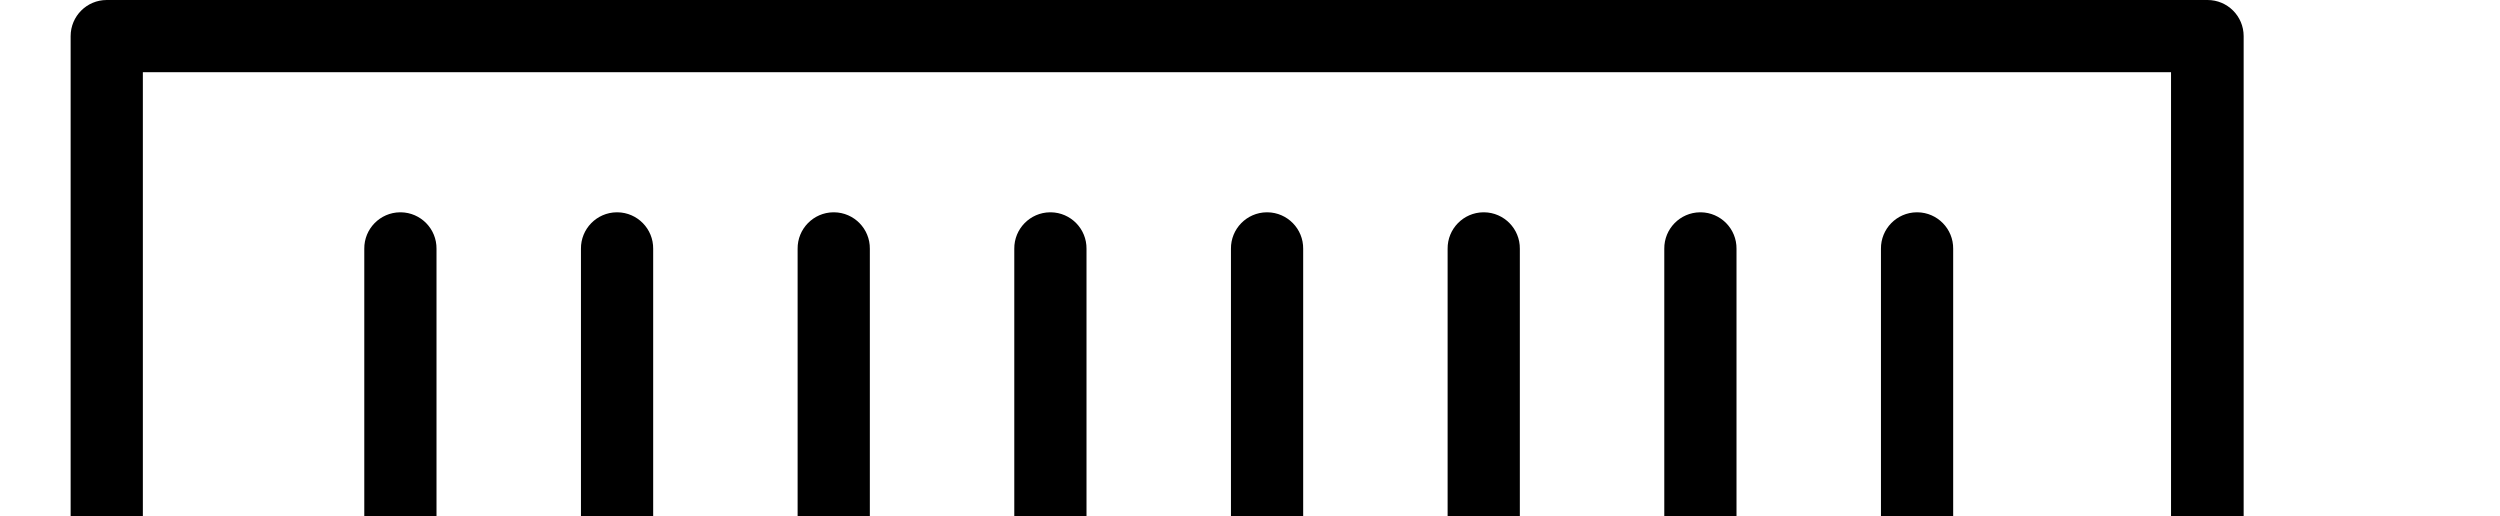
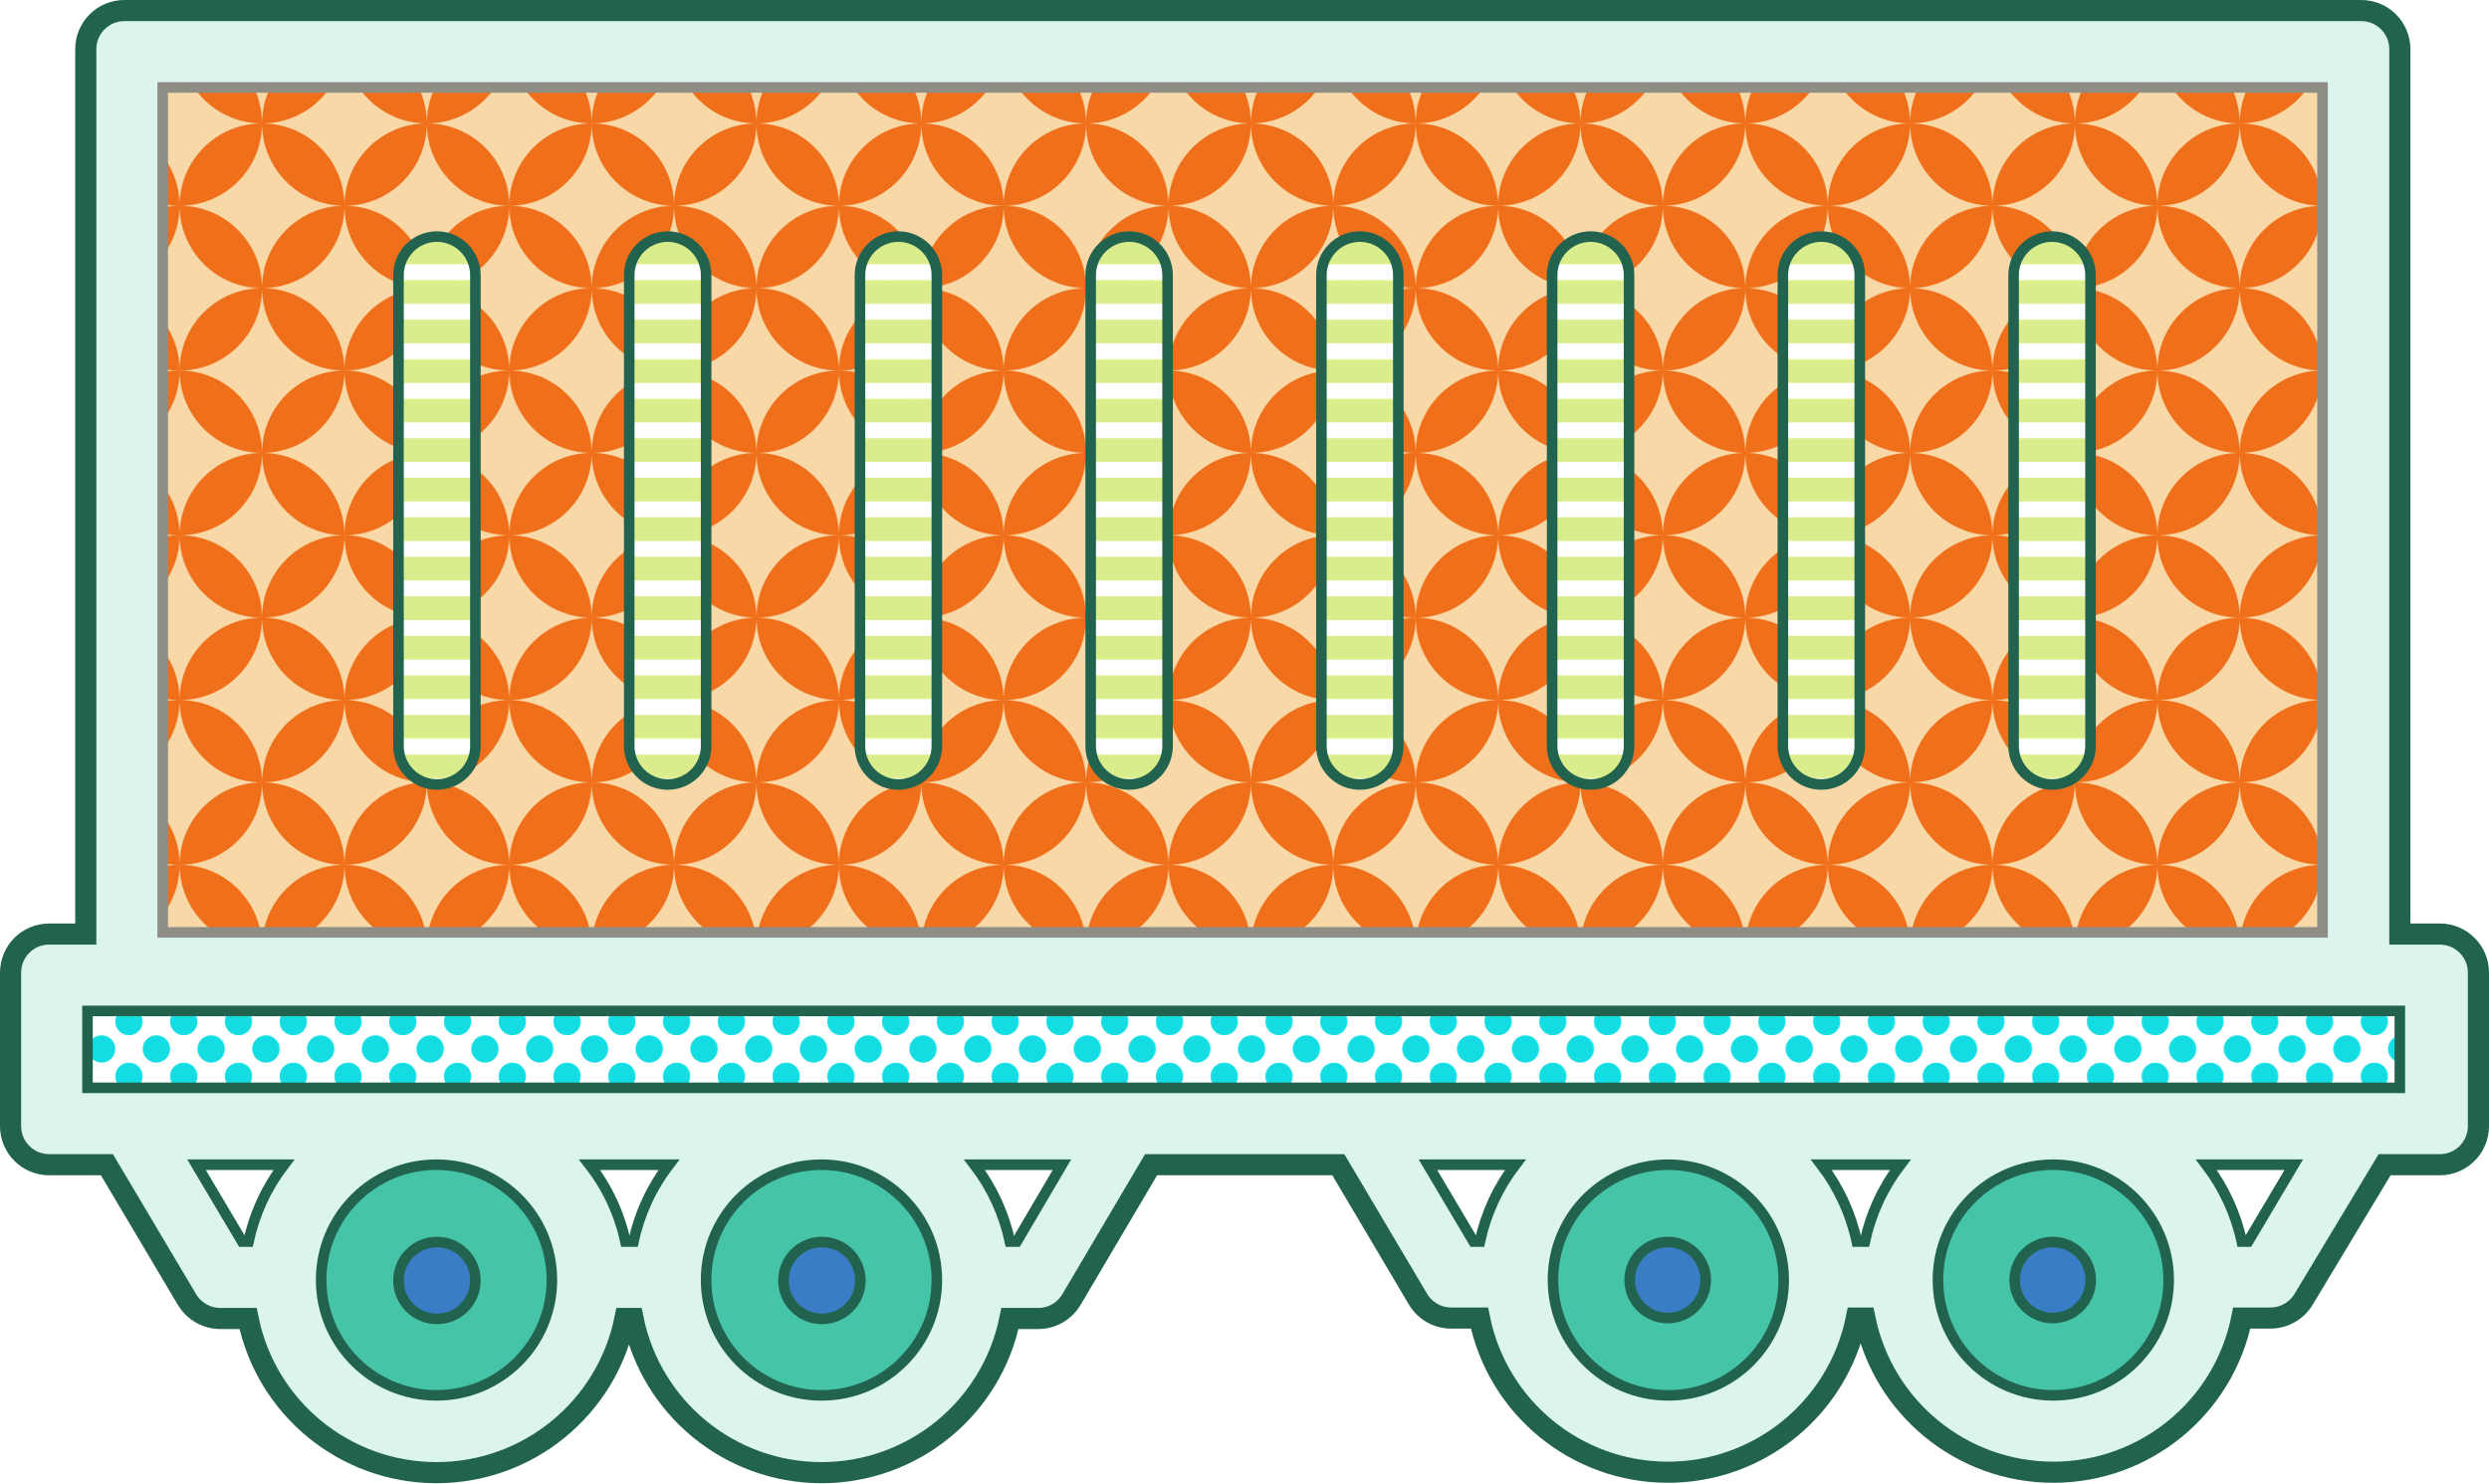
- <svg xmlns="http://www.w3.org/2000/svg" id="Layer_1" data-name="Layer 1" viewBox="0 0 63 13">
-   <path d="M3.51,13.39a0.91,0.91,0,0,0-.91.91V35.25H1.73a0.91,0.91,0,0,0-.91.91V39.8a0.91,0.91,0,0,0,.91.91H3.1L5,43.91a0.91,0.91,0,0,0,.79.44H6.44a4.55,4.55,0,0,0,8.92,0h0.19a4.55,4.55,0,0,0,8.92,0h0.67a0.91,0.91,0,0,0,.78-0.44l1.89-3.2h4.43l1.89,3.19a0.91,0.91,0,0,0,.78.44h0.67a4.55,4.55,0,0,0,8.92,0H44.7a4.55,4.55,0,0,0,8.92,0h0.67a0.91,0.91,0,0,0,.79-0.44L57,40.71h1.31a0.91,0.91,0,0,0,.91-0.91V36.16a0.91,0.91,0,0,0-.91-0.91H57.36V14.3a0.91,0.91,0,0,0-.91-0.91H3.51Zm0.91,1.82H55.53v20H4.42v-20Zm6.48,3.53a0.91,0.91,0,0,0-.9.92V30.8a0.91,0.91,0,0,0,1.82,0s0,0,0,0V19.66a0.91,0.91,0,0,0-.9-0.92h0Zm5.46,0a0.91,0.91,0,0,0-.9.92V30.8a0.91,0.91,0,0,0,1.82,0s0,0,0,0V19.66a0.91,0.91,0,0,0-.9-0.92h0Zm5.46,0a0.91,0.91,0,0,0-.9.92V30.8a0.91,0.91,0,0,0,1.82,0s0,0,0,0V19.66a0.91,0.91,0,0,0-.9-0.92h0Zm5.46,0a0.91,0.91,0,0,0-.9.92V30.8a0.91,0.91,0,0,0,1.82,0s0,0,0,0V19.66a0.91,0.91,0,0,0-.9-0.92h0Zm5.46,0a0.91,0.91,0,0,0-.9.92V30.8a0.91,0.91,0,0,0,1.82,0s0,0,0,0V19.66a0.91,0.91,0,0,0-.9-0.92h0Zm5.46,0a0.91,0.91,0,0,0-.9.92V30.8a0.91,0.91,0,0,0,1.82,0s0,0,0,0V19.66a0.91,0.91,0,0,0-.9-0.92h0Zm5.46,0a0.91,0.91,0,0,0-.9.92V30.8a0.91,0.91,0,0,0,1.82,0s0,0,0,0V19.66a0.91,0.91,0,0,0-.9-0.92h0Zm5.46,0a0.91,0.91,0,0,0-.9.92V30.8a0.91,0.91,0,0,0,1.82,0s0,0,0,0V19.66a0.91,0.91,0,0,0-.9-0.92h0ZM2.64,37.07H57.36v1.82H2.64V37.07Zm2.58,3.64H7.29a4.53,4.53,0,0,0-.84,1.82H6.3Zm5.68,0a2.73,2.73,0,1,1-2.73,2.73A2.72,2.72,0,0,1,10.91,40.71Zm3.62,0H16.4a4.53,4.53,0,0,0-.84,1.82H15.37A4.51,4.51,0,0,0,14.52,40.71Zm5.49,0a2.73,2.73,0,1,1-2.73,2.73A2.72,2.72,0,0,1,20,40.71Zm3.62,0H25.7l-1.07,1.82H24.47A4.51,4.51,0,0,0,23.63,40.71Zm10.73,0h2.07a4.53,4.53,0,0,0-.84,1.82H35.44Zm5.69,0a2.73,2.73,0,1,1-2.73,2.73A2.72,2.72,0,0,1,40.05,40.71Zm3.62,0h1.87a4.53,4.53,0,0,0-.84,1.82H44.51A4.51,4.51,0,0,0,43.67,40.71Zm5.49,0a2.73,2.73,0,1,1-2.73,2.73A2.72,2.72,0,0,1,49.16,40.71Zm3.62,0h2.07l-1.08,1.82H53.62A4.51,4.51,0,0,0,52.78,40.71ZM10.91,42.54a0.91,0.91,0,1,0,.91.91A0.91,0.91,0,0,0,10.91,42.54Zm9.11,0a0.91,0.91,0,1,0,.91.91A0.91,0.91,0,0,0,20,42.54Zm20,0a0.91,0.91,0,1,0,.91.91A0.91,0.91,0,0,0,40.05,42.54Zm9.11,0a0.91,0.91,0,1,0,.91.91A0.91,0.91,0,0,0,49.16,42.54Z" transform="translate(-0.82 -13.39)" />
+ <svg xmlns="http://www.w3.org/2000/svg" data-name="Layer 1" viewBox="0 0 58.9 35.111">
+   <defs>
+     <pattern id="b" data-name="10 dpi 50%" width="28.799" height="28.799" patternTransform="translate(2.405 1.502) scale(0.09)" patternUnits="userSpaceOnUse" viewBox="0 0 28.799 28.799">
+       <path fill="none" d="M0 0h28.799v28.799H0z" />
+       <circle cx="28.799" cy="28.799" r="3.6" fill="#13dde2" />
+       <circle cx="14.398" cy="28.799" r="3.6" fill="#13dde2" />
+       <circle cx="28.799" cy="14.399" r="3.6" fill="#13dde2" />
+       <circle cx="14.398" cy="14.399" r="3.601" fill="#13dde2" />
+       <circle cx="7.198" cy="21.6" r="3.6" fill="#13dde2" />
+       <circle cx="21.6" cy="21.6" r="3.6" fill="#13dde2" />
+       <circle cx="7.198" cy="7.199" r="3.6" fill="#13dde2" />
+       <circle cx="21.6" cy="7.199" r="3.6" fill="#13dde2" />
+       <circle cy="28.799" r="3.6" fill="#13dde2" />
+       <circle cy="14.399" r="3.6" fill="#13dde2" />
+       <circle cx="28.799" r="3.6" fill="#13dde2" />
+       <circle cx="14.398" r="3.6" fill="#13dde2" />
+       <circle r="3.6" fill="#13dde2" />
+     </pattern>
+     <pattern id="c" data-name="New Pattern Swatch 9" width="300" height="300" patternTransform="translate(4.001 2.671) scale(0.013)" patternUnits="userSpaceOnUse" viewBox="0 0 300 300">
+       <path fill="none" d="M0 0h300v300H0z" />
+       <g clip-path="url(#a)">
+         <path fill="#f9d8a7" d="M0 0h300v300H0z" />
+         <path d="M300 150A150 150 0 01150 0 150 150 0 010 150a150 150 0 01150 150 150 150 0 01150-150z" fill="none" />
+         <path d="M0 150a150 150 0 00150 150A150 150 0 000 150zM300 150a150 150 0 00-150 150 150 150 0 00150-150zM150 0A150 150 0 000 150 150 150 0 00150 0zM300 150A150 150 0 00150 0a150 150 0 00150 150z" fill="#ef6f1a" />
+         <path fill="none" d="M0 300h300v300H0z" />
+         <path fill="#f9d8a7" d="M0 300h300v300H0z" />
+         <path d="M300 450a150 150 0 01-150-150A150 150 0 010 450a150 150 0 01150 150 150 150 0 01150-150z" fill="none" />
+         <path d="M0 450a150 150 0 00150 150A150 150 0 000 450zM300 450a150 150 0 00-150 150 150 150 0 00150-150zM150 300A150 150 0 000 450a150 150 0 00150-150zM300 450a150 150 0 00-150-150 150 150 0 00150 150z" fill="#ef6f1a" />
+         <path fill="none" d="M0 600h300v300H0z" />
+         <path fill="#f9d8a7" d="M0 600h300v300H0z" />
+         <path d="M300 750a150 150 0 01-150-150A150 150 0 010 750a150 150 0 01150 150 150 150 0 01150-150z" fill="none" />
+         <path d="M0 750a150 150 0 00150 150A150 150 0 000 750zM300 750a150 150 0 00-150 150 150 150 0 00150-150zM150 600A150 150 0 000 750a150 150 0 00150-150zM300 750a150 150 0 00-150-150 150 150 0 00150 150z" fill="#ef6f1a" />
+         <path fill="none" d="M0 900h300v300H0z" />
+         <path fill="#f9d8a7" d="M0 900h300v300H0z" />
+         <path d="M300 1050a150 150 0 01-150-150A150 150 0 010 1050a150 150 0 01150 150 150 150 0 01150-150z" fill="none" />
+         <path d="M0 1050a150 150 0 00150 150A150 150 0 000 1050zM300 1050a150 150 0 00-150 150 150 150 0 00150-150zM150 900A150 150 0 000 1050a150 150 0 00150-150zM300 1050a150 150 0 00-150-150 150 150 0 00150 150z" fill="#ef6f1a" />
+         <path fill="none" d="M-300 0H0v300h-300z" />
+         <path fill="#f9d8a7" d="M-300 0H0v300h-300z" />
+         <path d="M0 150A150 150 0 01-150 0a150 150 0 01-150 150 150 150 0 01150 150A150 150 0 010 150z" fill="none" />
+         <path d="M-300 150a150 150 0 00150 150 150 150 0 00-150-150zM0 150a150 150 0 00-150 150A150 150 0 000 150zM-150 0a150 150 0 00-150 150A150 150 0 00-150 0zM0 150A150 150 0 00-150 0 150 150 0 000 150z" fill="#ef6f1a" />
+         <path fill="none" d="M-300 300H0v300h-300z" />
+         <path fill="#f9d8a7" d="M-300 300H0v300h-300z" />
+         <path d="M0 450a150 150 0 01-150-150 150 150 0 01-150 150 150 150 0 01150 150A150 150 0 010 450z" fill="none" />
+         <path d="M-300 450a150 150 0 00150 150 150 150 0 00-150-150zM0 450a150 150 0 00-150 150A150 150 0 000 450zM-150 300a150 150 0 00-150 150 150 150 0 00150-150zM0 450a150 150 0 00-150-150A150 150 0 000 450z" fill="#ef6f1a" />
+         <path fill="none" d="M-300 600H0v300h-300z" />
+         <path fill="#f9d8a7" d="M-300 600H0v300h-300z" />
+         <path d="M0 750a150 150 0 01-150-150 150 150 0 01-150 150 150 150 0 01150 150A150 150 0 010 750z" fill="none" />
+         <path d="M-300 750a150 150 0 00150 150 150 150 0 00-150-150zM0 750a150 150 0 00-150 150A150 150 0 000 750zM-150 600a150 150 0 00-150 150 150 150 0 00150-150zM0 750a150 150 0 00-150-150A150 150 0 000 750z" fill="#ef6f1a" />
+         <path fill="none" d="M-300 900H0v300h-300z" />
+         <path fill="#f9d8a7" d="M-300 900H0v300h-300z" />
+         <path d="M0 1050a150 150 0 01-150-150 150 150 0 01-150 150 150 150 0 01150 150A150 150 0 010 1050z" fill="none" />
+         <path d="M-300 1050a150 150 0 00150 150 150 150 0 00-150-150zM0 1050a150 150 0 00-150 150A150 150 0 000 1050zM-150 900a150 150 0 00-150 150 150 150 0 00150-150zM0 1050a150 150 0 00-150-150A150 150 0 000 1050z" fill="#ef6f1a" />
+         <path fill="none" d="M-600 0h300v300h-300z" />
+         <path fill="#f9d8a7" d="M-600 0h300v300h-300z" />
+         <path d="M-300 150A150 150 0 01-450 0a150 150 0 01-150 150 150 150 0 01150 150 150 150 0 01150-150z" fill="none" />
+         <path d="M-600 150a150 150 0 00150 150 150 150 0 00-150-150zM-300 150a150 150 0 00-150 150 150 150 0 00150-150zM-450 0a150 150 0 00-150 150A150 150 0 00-450 0zM-300 150A150 150 0 00-450 0a150 150 0 00150 150z" fill="#ef6f1a" />
+         <path fill="none" d="M-600 300h300v300h-300z" />
+         <path fill="#f9d8a7" d="M-600 300h300v300h-300z" />
+         <path d="M-300 450a150 150 0 01-150-150 150 150 0 01-150 150 150 150 0 01150 150 150 150 0 01150-150z" fill="none" />
+         <path d="M-600 450a150 150 0 00150 150 150 150 0 00-150-150zM-300 450a150 150 0 00-150 150 150 150 0 00150-150zM-450 300a150 150 0 00-150 150 150 150 0 00150-150zM-300 450a150 150 0 00-150-150 150 150 0 00150 150z" fill="#ef6f1a" />
+         <path fill="none" d="M-600 600h300v300h-300z" />
+         <path fill="#f9d8a7" d="M-600 600h300v300h-300z" />
+         <path d="M-300 750a150 150 0 01-150-150 150 150 0 01-150 150 150 150 0 01150 150 150 150 0 01150-150z" fill="none" />
+         <path d="M-600 750a150 150 0 00150 150 150 150 0 00-150-150zM-300 750a150 150 0 00-150 150 150 150 0 00150-150zM-450 600a150 150 0 00-150 150 150 150 0 00150-150zM-300 750a150 150 0 00-150-150 150 150 0 00150 150z" fill="#ef6f1a" />
+         <path fill="none" d="M-600 900h300v300h-300z" />
+         <path fill="#f9d8a7" d="M-600 900h300v300h-300z" />
+         <path d="M-300 1050a150 150 0 01-150-150 150 150 0 01-150 150 150 150 0 01150 150 150 150 0 01150-150z" fill="none" />
+         <path d="M-600 1050a150 150 0 00150 150 150 150 0 00-150-150zM-300 1050a150 150 0 00-150 150 150 150 0 00150-150zM-450 900a150 150 0 00-150 150 150 150 0 00150-150zM-300 1050a150 150 0 00-150-150 150 150 0 00150 150z" fill="#ef6f1a" />
+         <path fill="none" d="M-900 0h300v300h-300z" />
+         <path fill="#f9d8a7" d="M-900 0h300v300h-300z" />
+         <path d="M-600 150A150 150 0 01-750 0a150 150 0 01-150 150 150 150 0 01150 150 150 150 0 01150-150z" fill="none" />
+         <path d="M-900 150a150 150 0 00150 150 150 150 0 00-150-150zM-600 150a150 150 0 00-150 150 150 150 0 00150-150zM-750 0a150 150 0 00-150 150A150 150 0 00-750 0zM-600 150A150 150 0 00-750 0a150 150 0 00150 150z" fill="#ef6f1a" />
+         <path fill="none" d="M-900 300h300v300h-300z" />
+         <path fill="#f9d8a7" d="M-900 300h300v300h-300z" />
+         <path d="M-600 450a150 150 0 01-150-150 150 150 0 01-150 150 150 150 0 01150 150 150 150 0 01150-150z" fill="none" />
+         <path d="M-900 450a150 150 0 00150 150 150 150 0 00-150-150zM-600 450a150 150 0 00-150 150 150 150 0 00150-150zM-750 300a150 150 0 00-150 150 150 150 0 00150-150zM-600 450a150 150 0 00-150-150 150 150 0 00150 150z" fill="#ef6f1a" />
+         <path fill="none" d="M-900 600h300v300h-300z" />
+         <path fill="#f9d8a7" d="M-900 600h300v300h-300z" />
+         <path d="M-600 750a150 150 0 01-150-150 150 150 0 01-150 150 150 150 0 01150 150 150 150 0 01150-150z" fill="none" />
+         <path d="M-900 750a150 150 0 00150 150 150 150 0 00-150-150zM-600 750a150 150 0 00-150 150 150 150 0 00150-150zM-750 600a150 150 0 00-150 150 150 150 0 00150-150zM-600 750a150 150 0 00-150-150 150 150 0 00150 150z" fill="#ef6f1a" />
+         <path fill="none" d="M-900 900h300v300h-300z" />
+         <path fill="#f9d8a7" d="M-900 900h300v300h-300z" />
+         <path d="M-600 1050a150 150 0 01-150-150 150 150 0 01-150 150 150 150 0 01150 150 150 150 0 01150-150z" fill="none" />
+         <path d="M-900 1050a150 150 0 00150 150 150 150 0 00-150-150zM-600 1050a150 150 0 00-150 150 150 150 0 00150-150zM-750 900a150 150 0 00-150 150 150 150 0 00150-150zM-600 1050a150 150 0 00-150-150 150 150 0 00150 150z" fill="#ef6f1a" />
+         <path fill="none" d="M-1200 0h300v300h-300z" />
+         <path fill="#f9d8a7" d="M-1200 0h300v300h-300z" />
+         <path d="M-900 150A150 150 0 01-1050 0a150 150 0 01-150 150 150 150 0 01150 150 150 150 0 01150-150z" fill="none" />
+         <path d="M-1200 150a150 150 0 00150 150 150 150 0 00-150-150zM-900 150a150 150 0 00-150 150 150 150 0 00150-150zM-1050 0a150 150 0 00-150 150A150 150 0 00-1050 0zM-900 150A150 150 0 00-1050 0a150 150 0 00150 150z" fill="#ef6f1a" />
+         <path fill="none" d="M-1200 300h300v300h-300z" />
+         <path fill="#f9d8a7" d="M-1200 300h300v300h-300z" />
+         <path d="M-900 450a150 150 0 01-150-150 150 150 0 01-150 150 150 150 0 01150 150 150 150 0 01150-150z" fill="none" />
+         <path d="M-1200 450a150 150 0 00150 150 150 150 0 00-150-150zM-900 450a150 150 0 00-150 150 150 150 0 00150-150zM-1050 300a150 150 0 00-150 150 150 150 0 00150-150zM-900 450a150 150 0 00-150-150 150 150 0 00150 150z" fill="#ef6f1a" />
+         <path fill="none" d="M-1200 600h300v300h-300z" />
+         <path fill="#f9d8a7" d="M-1200 600h300v300h-300z" />
+         <path d="M-900 750a150 150 0 01-150-150 150 150 0 01-150 150 150 150 0 01150 150 150 150 0 01150-150z" fill="none" />
+         <path d="M-1200 750a150 150 0 00150 150 150 150 0 00-150-150zM-900 750a150 150 0 00-150 150 150 150 0 00150-150zM-1050 600a150 150 0 00-150 150 150 150 0 00150-150zM-900 750a150 150 0 00-150-150 150 150 0 00150 150z" fill="#ef6f1a" />
+         <path fill="none" d="M-1200 900h300v300h-300z" />
+         <path fill="#f9d8a7" d="M-1200 900h300v300h-300z" />
+         <path d="M-900 1050a150 150 0 01-150-150 150 150 0 01-150 150 150 150 0 01150 150 150 150 0 01150-150z" fill="none" />
+         <path d="M-1200 1050a150 150 0 00150 150 150 150 0 00-150-150zM-900 1050a150 150 0 00-150 150 150 150 0 00150-150zM-1050 900a150 150 0 00-150 150 150 150 0 00150-150zM-900 1050a150 150 0 00-150-150 150 150 0 00150 150z" fill="#ef6f1a" />
+         <path fill="none" d="M-1500 0h300v300h-300z" />
+         <path fill="#f9d8a7" d="M-1500 0h300v300h-300z" />
+         <path d="M-1200 150A150 150 0 01-1350 0a150 150 0 01-150 150 150 150 0 01150 150 150 150 0 01150-150z" fill="none" />
+         <path d="M-1500 150a150 150 0 00150 150 150 150 0 00-150-150zM-1200 150a150 150 0 00-150 150 150 150 0 00150-150zM-1350 0a150 150 0 00-150 150A150 150 0 00-1350 0zM-1200 150A150 150 0 00-1350 0a150 150 0 00150 150z" fill="#ef6f1a" />
+         <path fill="none" d="M-1500 300h300v300h-300z" />
+         <path fill="#f9d8a7" d="M-1500 300h300v300h-300z" />
+         <path d="M-1200 450a150 150 0 01-150-150 150 150 0 01-150 150 150 150 0 01150 150 150 150 0 01150-150z" fill="none" />
+         <path d="M-1500 450a150 150 0 00150 150 150 150 0 00-150-150zM-1200 450a150 150 0 00-150 150 150 150 0 00150-150zM-1350 300a150 150 0 00-150 150 150 150 0 00150-150zM-1200 450a150 150 0 00-150-150 150 150 0 00150 150z" fill="#ef6f1a" />
+         <path fill="none" d="M-1500 600h300v300h-300z" />
+         <path fill="#f9d8a7" d="M-1500 600h300v300h-300z" />
+         <path d="M-1200 750a150 150 0 01-150-150 150 150 0 01-150 150 150 150 0 01150 150 150 150 0 01150-150z" fill="none" />
+         <path d="M-1500 750a150 150 0 00150 150 150 150 0 00-150-150zM-1200 750a150 150 0 00-150 150 150 150 0 00150-150zM-1350 600a150 150 0 00-150 150 150 150 0 00150-150zM-1200 750a150 150 0 00-150-150 150 150 0 00150 150z" fill="#ef6f1a" />
+         <path fill="none" d="M-1500 900h300v300h-300z" />
+         <path fill="#f9d8a7" d="M-1500 900h300v300h-300z" />
+         <path d="M-1200 1050a150 150 0 01-150-150 150 150 0 01-150 150 150 150 0 01150 150 150 150 0 01150-150z" fill="none" />
+         <path d="M-1500 1050a150 150 0 00150 150 150 150 0 00-150-150zM-1200 1050a150 150 0 00-150 150 150 150 0 00150-150zM-1350 900a150 150 0 00-150 150 150 150 0 00150-150zM-1200 1050a150 150 0 00-150-150 150 150 0 00150 150z" fill="#ef6f1a" />
+         <path fill="none" d="M-1800 0h300v300h-300z" />
+         <path fill="#f9d8a7" d="M-1800 0h300v300h-300z" />
+         <path d="M-1500 150A150 150 0 01-1650 0a150 150 0 01-150 150 150 150 0 01150 150 150 150 0 01150-150z" fill="none" />
+         <path d="M-1800 150a150 150 0 00150 150 150 150 0 00-150-150zM-1500 150a150 150 0 00-150 150 150 150 0 00150-150zM-1650 0a150 150 0 00-150 150A150 150 0 00-1650 0zM-1500 150A150 150 0 00-1650 0a150 150 0 00150 150z" fill="#ef6f1a" />
+         <path fill="none" d="M-1800 300h300v300h-300z" />
+         <path fill="#f9d8a7" d="M-1800 300h300v300h-300z" />
+         <path d="M-1500 450a150 150 0 01-150-150 150 150 0 01-150 150 150 150 0 01150 150 150 150 0 01150-150z" fill="none" />
+         <path d="M-1800 450a150 150 0 00150 150 150 150 0 00-150-150zM-1500 450a150 150 0 00-150 150 150 150 0 00150-150zM-1650 300a150 150 0 00-150 150 150 150 0 00150-150zM-1500 450a150 150 0 00-150-150 150 150 0 00150 150z" fill="#ef6f1a" />
+         <path fill="none" d="M-1800 600h300v300h-300z" />
+         <path fill="#f9d8a7" d="M-1800 600h300v300h-300z" />
+         <path d="M-1500 750a150 150 0 01-150-150 150 150 0 01-150 150 150 150 0 01150 150 150 150 0 01150-150z" fill="none" />
+         <path d="M-1800 750a150 150 0 00150 150 150 150 0 00-150-150zM-1500 750a150 150 0 00-150 150 150 150 0 00150-150zM-1650 600a150 150 0 00-150 150 150 150 0 00150-150zM-1500 750a150 150 0 00-150-150 150 150 0 00150 150z" fill="#ef6f1a" />
+         <path fill="none" d="M-1800 900h300v300h-300z" />
+         <path fill="#f9d8a7" d="M-1800 900h300v300h-300z" />
+         <path d="M-1500 1050a150 150 0 01-150-150 150 150 0 01-150 150 150 150 0 01150 150 150 150 0 01150-150z" fill="none" />
+         <path d="M-1800 1050a150 150 0 00150 150 150 150 0 00-150-150zM-1500 1050a150 150 0 00-150 150 150 150 0 00150-150zM-1650 900a150 150 0 00-150 150 150 150 0 00150-150zM-1500 1050a150 150 0 00-150-150 150 150 0 00150 150z" fill="#ef6f1a" />
+         <path fill="none" d="M-1800 120H120v1080h-1920z" />
+       </g>
+     </pattern>
+     <pattern id="d" data-name="10 lpi 60%" width="72" height="72" patternTransform="translate(3.345 8.063) scale(0.13)" patternUnits="userSpaceOnUse" viewBox="0 0 72 72">
+       <path fill="none" d="M0 0h72v72H0z" />
+       <path fill="none" stroke="#daed8c" stroke-width="4.32" d="M71.75 68.4h72.5M71.75 54h72.5M71.75 39.6h72.5M71.75 25.2h72.5M71.75 10.8h72.5M71.75 61.2h72.5M71.75 46.8h72.5M71.75 32.4h72.5M71.75 18h72.5M71.75 3.6h72.5M-.25 68.4h72.5M-.25 54h72.5M-.25 39.6h72.5M-.25 25.2h72.5M-.25 10.8h72.5M-.25 61.2h72.5M-.25 46.8h72.5M-.25 32.4h72.5M-.25 18h72.5M-.25 3.6h72.5M-72.25 68.4H.25M-72.25 54H.25M-72.25 39.6H.25M-72.25 25.2H.25M-72.25 10.8H.25M-72.25 61.2H.25M-72.25 46.8H.25M-72.25 32.4H.25M-72.25 18H.25M-72.25 3.6H.25" />
+     </pattern>
+     <clipPath id="a">
+       <path fill="none" d="M0 0h300v300H0z" />
+     </clipPath>
+   </defs>
+   <path d="M58.65 23.02v3.64a.913.913 0 01-.91.91h-1.31l-1.92 3.19a.918.918 0 01-.79.44h-.67a4.55 4.55 0 01-8.92 0h-.2a4.55 4.55 0 01-8.92 0h-.67a.911.911 0 01-.78-.44l-1.89-3.19h-4.43l-1.89 3.2a.911.911 0 01-.78.44h-.67a4.55 4.55 0 01-8.92 0h-.19a4.55 4.55 0 01-8.92 0h-.65a.918.918 0 01-.79-.44l-1.9-3.2H1.16a.913.913 0 01-.91-.91v-3.64a.913.913 0 01.91-.91h.87V1.16a.913.913 0 01.91-.91h52.94a.913.913 0 01.91.91v20.95h.95a.913.913 0 01.91.91zm-1.86 2.73v-1.82H2.07v1.82h54.72zm-1.83-3.68v-20H3.85v20h51.11zm-1.76 7.32l1.08-1.82h-2.07a4.589 4.589 0 01.84 1.82h.15zm-1.88.91a2.727 2.727 0 00-2.73-2.73h-.02a2.725 2.725 0 00-2.71 2.71v.02a2.73 2.73 0 105.46 0zm-6.35-2.73H43.1a4.589 4.589 0 01.84 1.82h.19a4.589 4.589 0 01.84-1.82zm-2.76 2.73a2.727 2.727 0 00-2.73-2.73h-.02a2.725 2.725 0 00-2.71 2.71v.02a2.73 2.73 0 005.46 0zm-6.35-2.73h-2.07l1.08 1.82h.15a4.589 4.589 0 01.84-1.82zm-11.8 1.82l1.07-1.82h-2.07a4.589 4.589 0 01.84 1.82h.16zm-1.89.91a2.727 2.727 0 00-2.73-2.73h-.02a2.725 2.725 0 00-2.71 2.71v.02a2.73 2.73 0 005.46 0zm-6.34-2.73h-1.88a4.474 4.474 0 01.85 1.82h.19a4.589 4.589 0 01.84-1.82zm-2.77 2.73a2.727 2.727 0 00-2.73-2.73h-.02a2.725 2.725 0 00-2.71 2.71v.02a2.73 2.73 0 005.46 0zm-6.34-2.73H4.65l1.08 1.82h.15a4.589 4.589 0 01.84-1.82z" fill="#dcf4ee" />
+   <path fill="url(#b)" d="M2.07 23.93h54.72v1.82H2.07z" />
+   <path d="M54.71 1.82v20H3.6v-20h51.11zm-5.49 15.59V6.27a.913.913 0 00-.9-.92h-.02a.913.913 0 00-.9.92v11.14a.91.91 0 101.82 0zm-5.46 0V6.27a.913.913 0 00-.9-.92h-.02a.913.913 0 00-.9.92v11.14a.91.91 0 001.82 0zm-5.46 0V6.27a.913.913 0 00-.9-.92h-.02a.913.913 0 00-.9.92v11.14a.91.91 0 001.82 0zm-5.46 0V6.27a.913.913 0 00-.9-.92h-.02a.913.913 0 00-.9.92v11.14a.91.91 0 001.82 0zm-5.46 0V6.27a.913.913 0 00-.9-.92h-.02a.913.913 0 00-.9.92v11.14a.91.91 0 101.82 0zm-5.46 0V6.27a.913.913 0 00-.9-.92H21a.913.913 0 00-.9.92v11.14a.91.91 0 001.82 0zm-5.46 0V6.27a.913.913 0 00-.9-.92h-.02a.913.913 0 00-.9.92v11.14a.91.91 0 001.82 0zm-5.46 0V6.27a.913.913 0 00-.9-.92h-.02a.913.913 0 00-.9.92v11.14a.91.91 0 001.82 0z" transform="translate(0.25 0.25)" fill="url(#c)" />
+   <path d="M48.59 27.57a2.73 2.73 0 11-2.73 2.73v-.02a2.725 2.725 0 012.71-2.71h.02zm.88 2.74a.914.914 0 00-.88-.91h-.03a.91.91 0 10.91.91z" fill="#45c4a7" />
+   <path d="M49.22 6.27v11.14a.91.91 0 11-1.82 0V6.27a.913.913 0 01.9-.92h.02a.913.913 0 01.9.92z" transform="translate(0.25 0.25)" fill="url(#d)" />
+   <path d="M48.59 29.4a.925.925 0 11-.03 0h.03z" fill="#397dc6" />
+   <path d="M43.76 6.27v11.14a.91.91 0 01-1.82 0V6.27a.913.913 0 01.9-.92h.02a.913.913 0 01.9.92z" transform="translate(0.25 0.25)" fill="url(#d)" />
+   <path d="M39.48 27.57a2.73 2.73 0 11-2.73 2.73v-.02a2.725 2.725 0 012.71-2.71h.02zm.88 2.74a.914.914 0 00-.88-.91h-.03a.91.91 0 10.91.91z" fill="#45c4a7" />
+   <path d="M39.48 29.4a.925.925 0 11-.03 0h.03z" fill="#397dc6" />
+   <path d="M38.3 6.27v11.14a.91.91 0 01-1.82 0V6.27a.913.913 0 01.9-.92h.02a.913.913 0 01.9.92zM32.84 6.27v11.14a.91.91 0 01-1.82 0V6.27a.913.913 0 01.9-.92h.02a.913.913 0 01.9.92zM27.38 6.27v11.14a.91.91 0 11-1.82 0V6.27a.913.913 0 01.9-.92h.02a.913.913 0 01.9.92zM21.92 6.27v11.14a.91.91 0 01-1.82 0V6.27a.913.913 0 01.9-.92h.02a.913.913 0 01.9.92z" transform="translate(0.25 0.25)" fill="url(#d)" />
+   <path d="M19.44 27.57a2.73 2.73 0 11-2.73 2.73v-.02a2.725 2.725 0 012.71-2.71h.02zm.92 2.74a.91.91 0 10-.91.91.913.913 0 00.91-.91z" fill="#45c4a7" />
+   <circle cx="19.45" cy="30.31" r=".91" fill="#397dc6" />
+   <path d="M16.46 6.27v11.14a.91.91 0 01-1.82 0V6.27a.913.913 0 01.9-.92h.02a.913.913 0 01.9.92z" transform="translate(0.25 0.25)" fill="url(#d)" />
+   <path d="M10.33 27.57A2.73 2.73 0 117.6 30.3v-.02a2.725 2.725 0 012.71-2.71h.02zm.92 2.74a.91.91 0 10-.91.91.913.913 0 00.91-.91z" fill="#45c4a7" />
+   <path d="M11 6.27v11.14a.91.91 0 01-1.82 0V6.27a.913.913 0 01.9-.92h.02a.913.913 0 01.9.92z" transform="translate(0.25 0.25)" fill="url(#d)" />
+   <circle cx="10.34" cy="30.31" r=".91" fill="#397dc6" />
+   <path d="M2.94.25a.913.913 0 00-.91.91v20.95h-.87a.913.913 0 00-.91.91v3.64a.913.913 0 00.91.91h1.37l1.9 3.2a.918.918 0 00.79.44h.65a4.55 4.55 0 008.92 0h.19a4.55 4.55 0 008.92 0h.67a.911.911 0 00.78-.44l1.89-3.2h4.43l1.89 3.19a.911.911 0 00.78.44h.67a4.55 4.55 0 008.92 0h.2a4.55 4.55 0 008.92 0h.67a.918.918 0 00.79-.44l1.92-3.19h1.31a.913.913 0 00.91-.91v-3.64a.913.913 0 00-.91-.91h-.95V1.16a.913.913 0 00-.91-.91H2.94z" fill="none" stroke="#21634e" stroke-miterlimit="10" stroke-width=".5" />
+   <path fill="none" stroke="#8e8e87" stroke-miterlimit="10" stroke-width=".25" d="M3.85 2.07h51.11v20H3.85z" />
+   <path d="M10.33 5.6a.913.913 0 00-.9.92v11.14a.91.91 0 001.82 0V6.52a.913.913 0 00-.9-.92h-.02zM15.79 5.6a.913.913 0 00-.9.92v11.14a.91.91 0 001.82 0V6.52a.913.913 0 00-.9-.92h-.02zM21.25 5.6a.913.913 0 00-.9.92v11.14a.91.91 0 001.82 0V6.52a.913.913 0 00-.9-.92h-.02zM26.71 5.6a.913.913 0 00-.9.92v11.14a.91.91 0 101.82 0V6.52a.913.913 0 00-.9-.92h-.02zM32.17 5.6a.913.913 0 00-.9.92v11.14a.91.91 0 001.82 0V6.52a.913.913 0 00-.9-.92h-.02zM37.63 5.6a.913.913 0 00-.9.92v11.14a.91.91 0 001.82 0V6.52a.913.913 0 00-.9-.92h-.02zM43.09 5.6a.913.913 0 00-.9.92v11.14a.91.91 0 001.82 0V6.52a.913.913 0 00-.9-.92h-.02zM48.55 5.6a.913.913 0 00-.9.92v11.14a.91.91 0 101.82 0V6.52a.913.913 0 00-.9-.92h-.02zM2.07 23.93h54.72v1.82H2.07zM4.65 27.57h2.07a4.589 4.589 0 00-.84 1.82h-.15zM10.33 27.57h-.02a2.725 2.725 0 00-2.71 2.71v.02a2.73 2.73 0 102.73-2.73zM13.95 27.57h1.88a4.589 4.589 0 00-.84 1.82h-.19a4.474 4.474 0 00-.85-1.82zM19.44 27.57a2.73 2.73 0 11-2.73 2.73v-.02a2.725 2.725 0 012.71-2.71h.02zM23.06 27.57h2.07l-1.07 1.82h-.16a4.589 4.589 0 00-.84-1.82zM33.79 27.57h2.07a4.589 4.589 0 00-.84 1.82h-.15zM39.48 27.57a2.73 2.73 0 11-2.73 2.73v-.02a2.725 2.725 0 012.71-2.71h.02zM43.1 27.57h1.87a4.589 4.589 0 00-.84 1.82h-.19a4.589 4.589 0 00-.84-1.82zM48.59 27.57a2.73 2.73 0 11-2.73 2.73v-.02a2.725 2.725 0 012.71-2.71h.02zM52.21 27.57h2.07l-1.08 1.82h-.15a4.589 4.589 0 00-.84-1.82z" fill="none" stroke="#21634e" stroke-miterlimit="10" stroke-width=".25" />
+   <circle cx="10.34" cy="30.31" r=".91" fill="none" stroke="#21634e" stroke-miterlimit="10" stroke-width=".25" />
+   <circle cx="19.45" cy="30.31" r=".91" fill="none" stroke="#21634e" stroke-miterlimit="10" stroke-width=".25" />
+   <path d="M39.45 29.4a.9.9 0 10.03 0h-.03zM48.56 29.4a.9.9 0 10.03 0h-.03z" fill="none" stroke="#21634e" stroke-miterlimit="10" stroke-width=".25" />
</svg>
